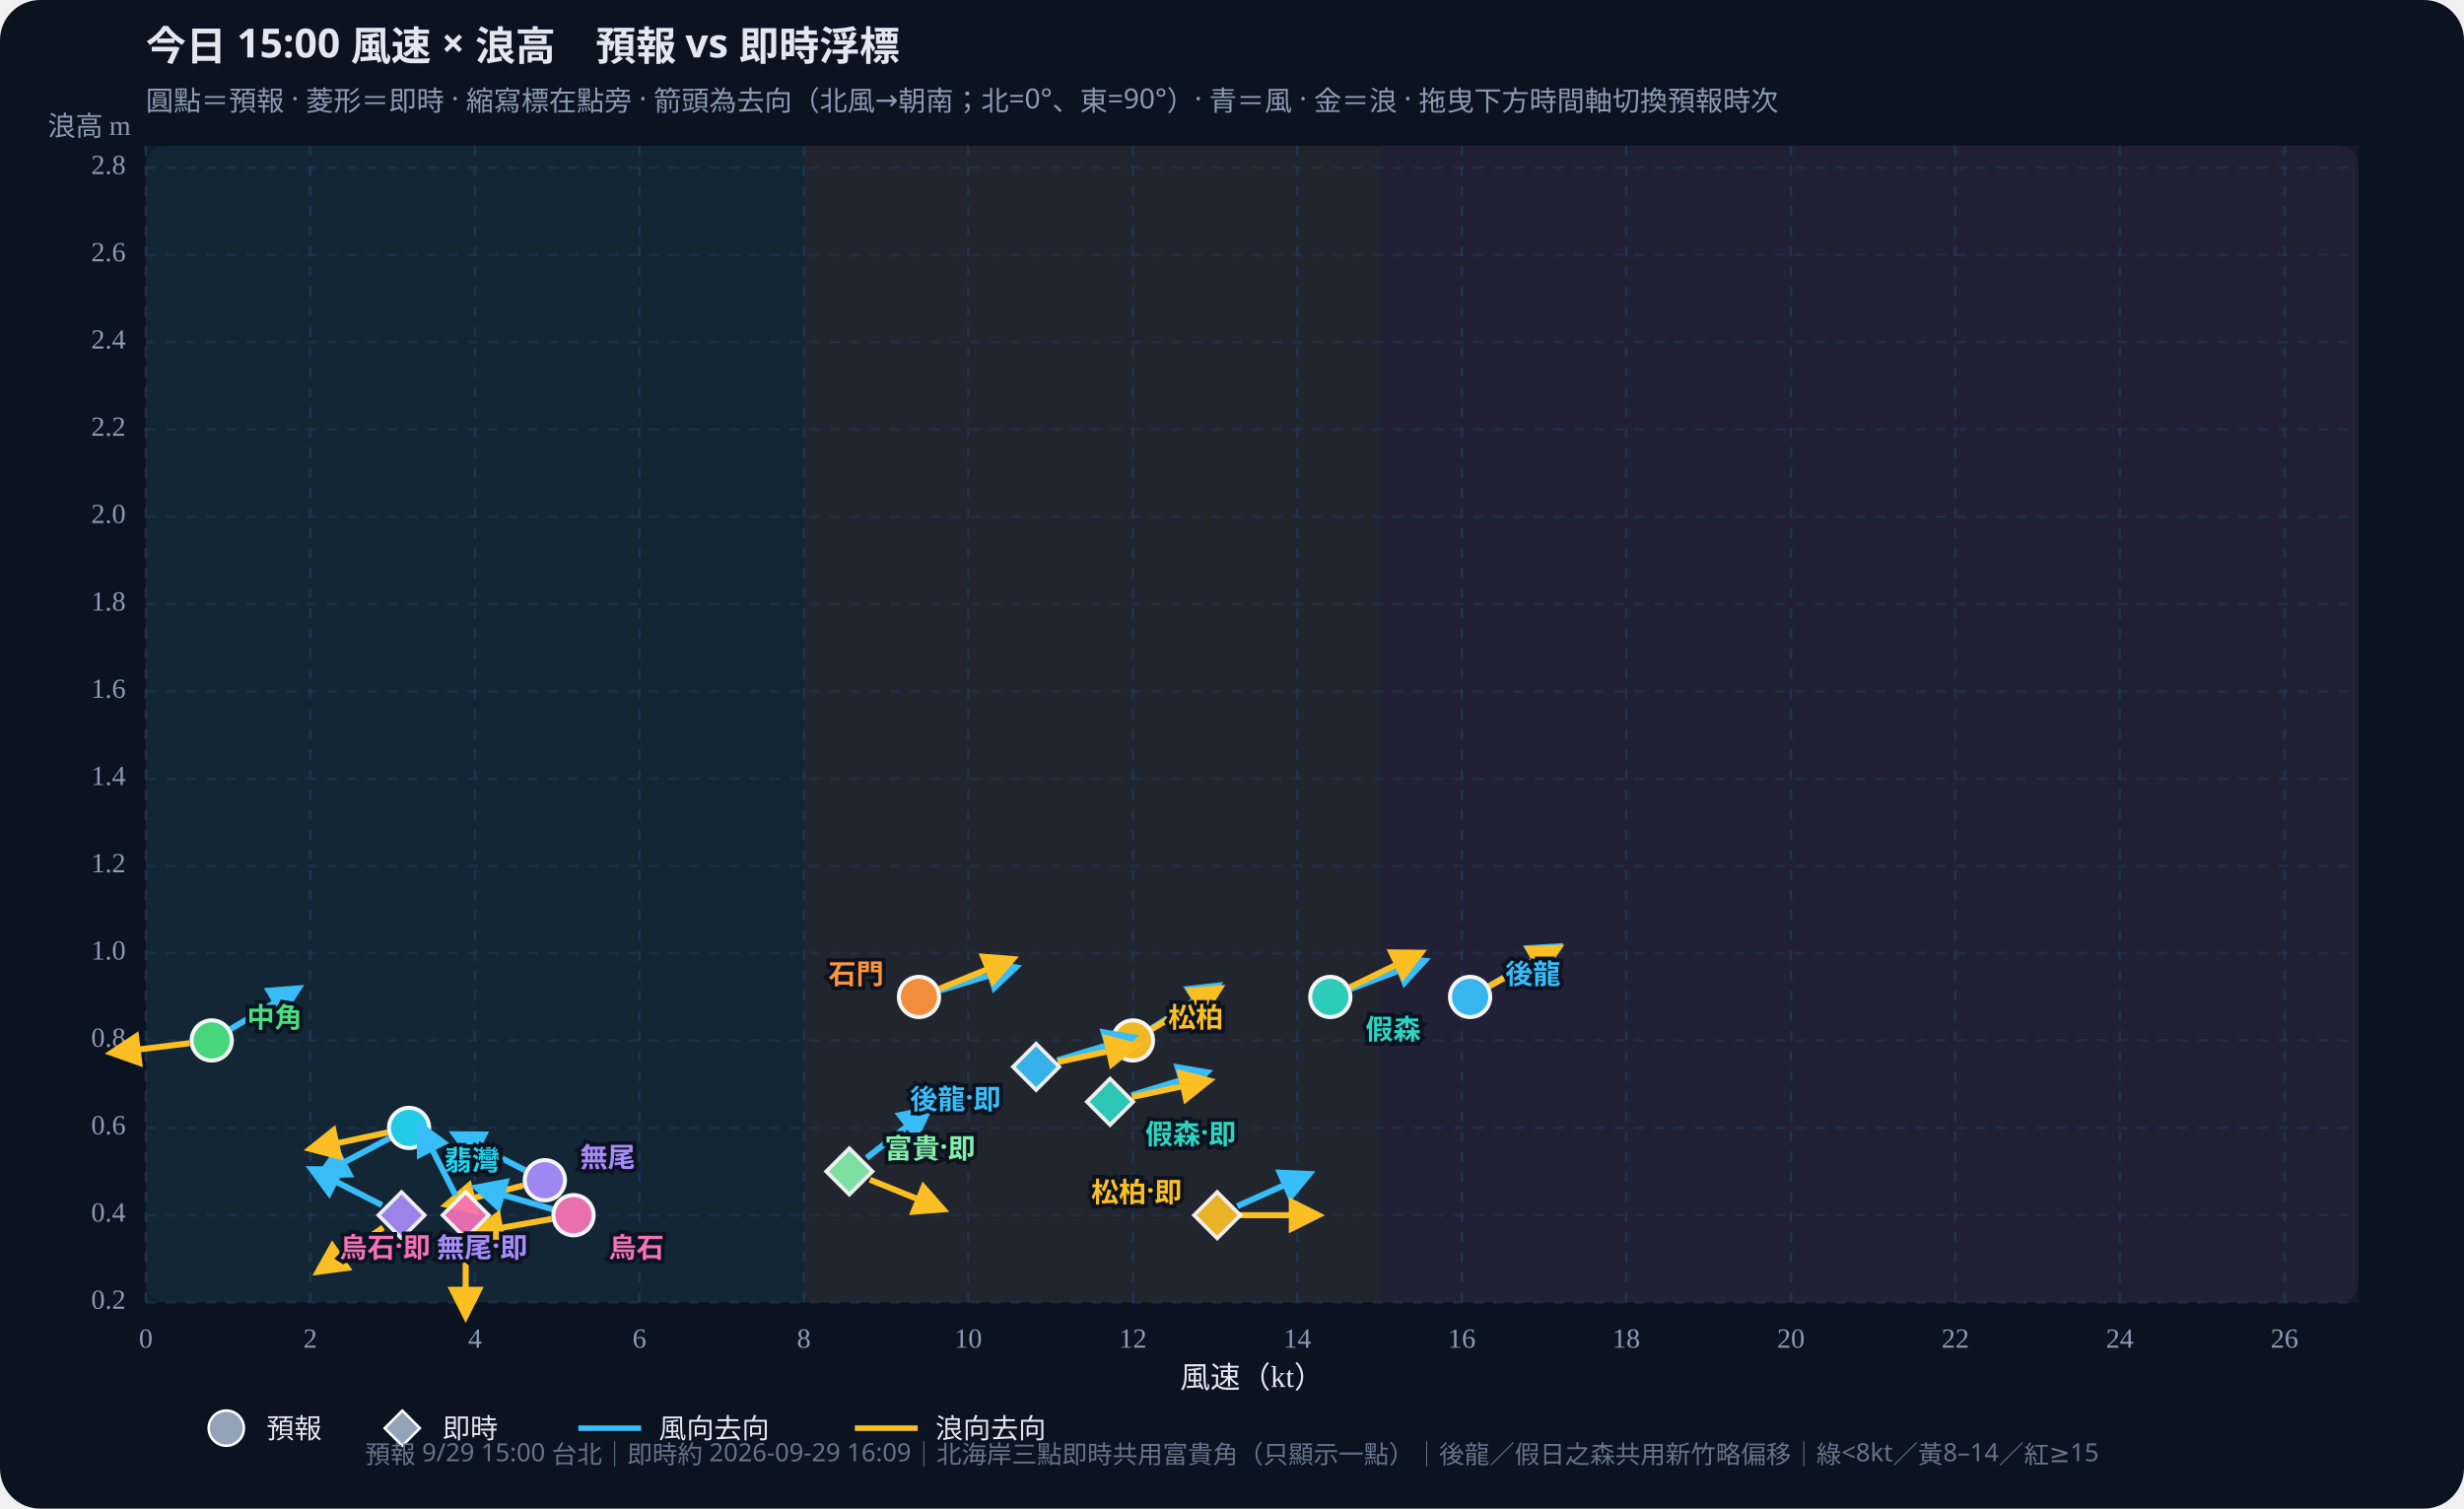
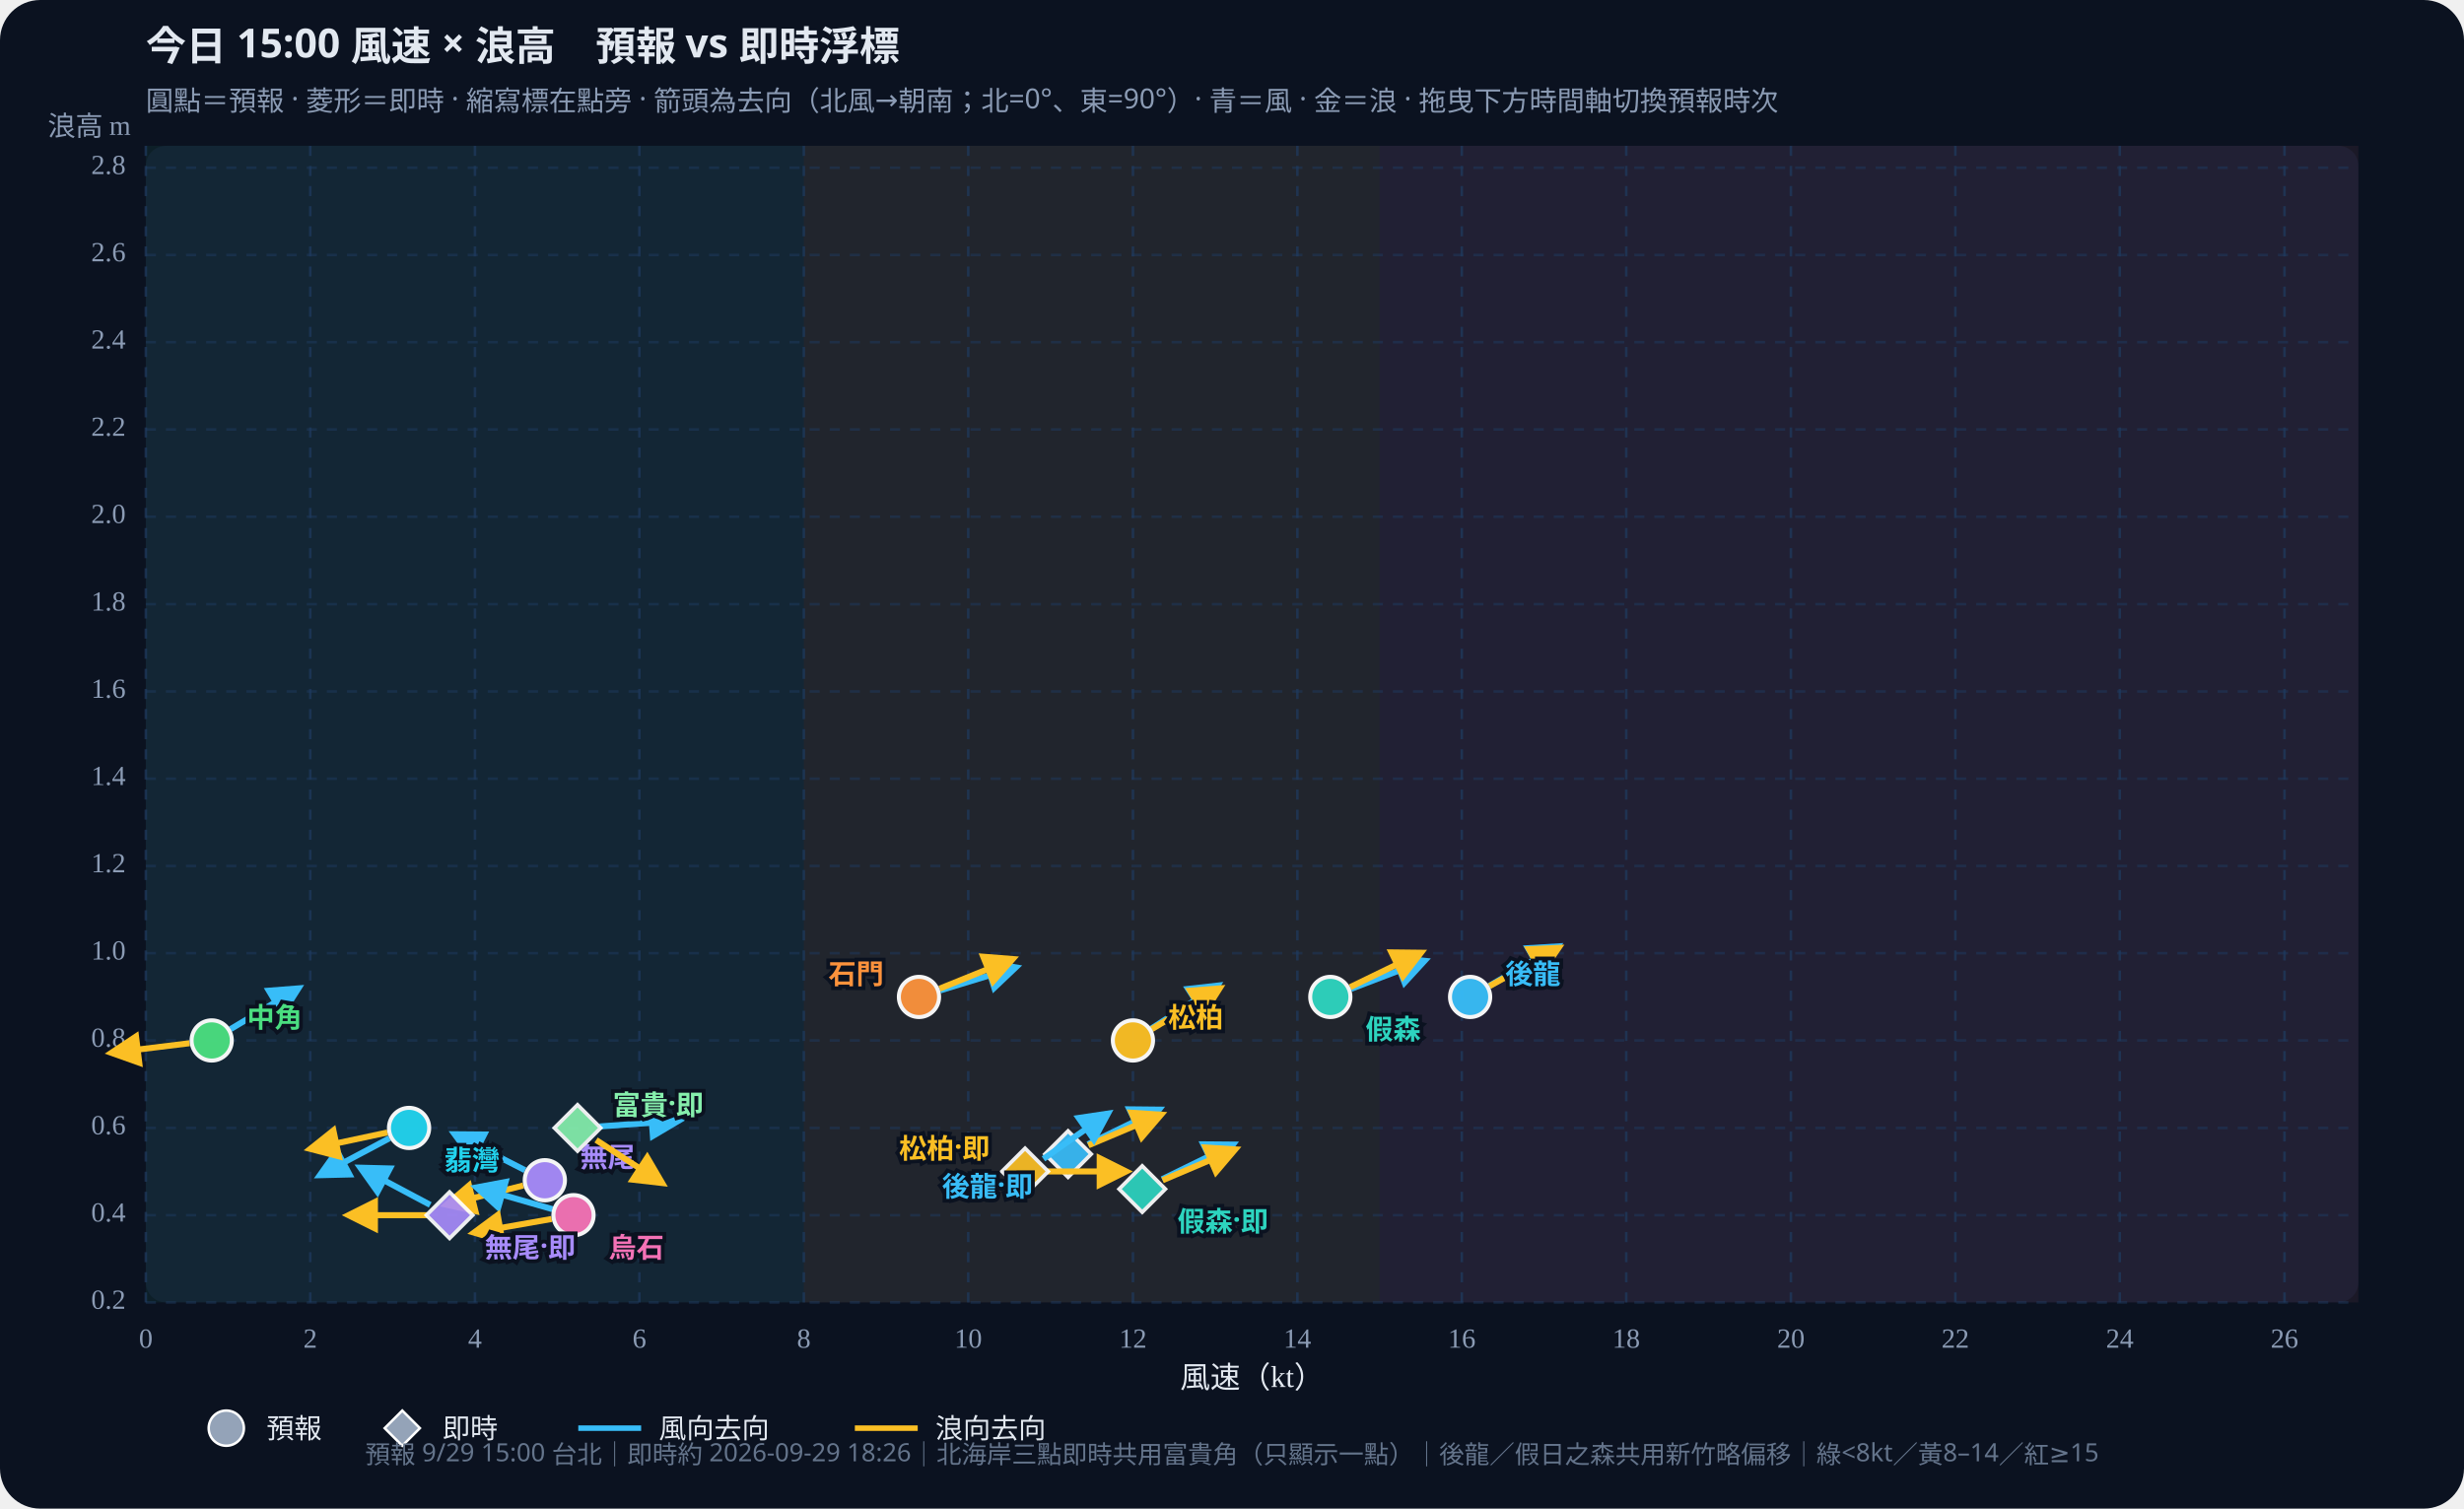
<svg xmlns="http://www.w3.org/2000/svg" id="wws-svg" viewBox="0 0 980 600" role="img" aria-label="風速與浪高散佈圖，可拖曳時間軸切換預報時次" style="width:100%;height:auto;display:block">
  <rect width="980" height="600" fill="#0b1220" rx="16" />
  <rect x="58" y="58" width="880" height="460" fill="#111a2e" rx="8" />
  <rect x="58.0" y="58" width="261.7" height="460" fill="#34d399" opacity="0.07" />
  <rect x="319.7" y="58" width="229.0" height="460" fill="#fbbf24" opacity="0.07" />
  <rect x="548.7" y="58" width="389.3" height="460" fill="#fb7185" opacity="0.07" />
  <defs>
    <marker id="arrow-38bdf8" viewBox="0 0 10 10" refX="8" refY="5" markerWidth="6" markerHeight="6" orient="auto-start-reverse">
      <path d="M0,0 L10,5 L0,10 z" fill="#38bdf8" />
    </marker>
    <marker id="arrow-fbbf24" viewBox="0 0 10 10" refX="8" refY="5" markerWidth="6" markerHeight="6" orient="auto-start-reverse">
      <path d="M0,0 L10,5 L0,10 z" fill="#fbbf24" />
    </marker>
  </defs>
  <text id="wws-title" x="58" y="24" fill="#e2e8f0" font-size="16" font-weight="700" font-family="Noto Sans TC,system-ui,sans-serif">今日 15:00 風速 × 浪高　預報 vs 即時浮標</text>
  <text x="58" y="44" fill="#8b9bb4" font-size="11" font-family="Noto Sans TC,system-ui,sans-serif">圓點＝預報 · 菱形＝即時 · 縮寫標在點旁 · 箭頭為去向（北風→朝南；北=0°、東=90°）· 青＝風 · 金＝浪 · 拖曳下方時間軸切換預報時次</text>
  <line x1="58.0" y1="58" x2="58.0" y2="518" stroke="#1e3a5f" stroke-dasharray="4 4" opacity="0.7" />
  <text x="58.0" y="536" text-anchor="middle" fill="#8b9bb4" font-size="11">0</text>
  <line x1="123.4" y1="58" x2="123.4" y2="518" stroke="#1e3a5f" stroke-dasharray="4 4" opacity="0.7" />
  <text x="123.4" y="536" text-anchor="middle" fill="#8b9bb4" font-size="11">2</text>
  <line x1="188.9" y1="58" x2="188.9" y2="518" stroke="#1e3a5f" stroke-dasharray="4 4" opacity="0.7" />
  <text x="188.9" y="536" text-anchor="middle" fill="#8b9bb4" font-size="11">4</text>
  <line x1="254.3" y1="58" x2="254.3" y2="518" stroke="#1e3a5f" stroke-dasharray="4 4" opacity="0.7" />
  <text x="254.3" y="536" text-anchor="middle" fill="#8b9bb4" font-size="11">6</text>
  <line x1="319.7" y1="58" x2="319.7" y2="518" stroke="#1e3a5f" stroke-dasharray="4 4" opacity="0.7" />
  <text x="319.7" y="536" text-anchor="middle" fill="#8b9bb4" font-size="11">8</text>
  <line x1="385.1" y1="58" x2="385.1" y2="518" stroke="#1e3a5f" stroke-dasharray="4 4" opacity="0.7" />
  <text x="385.1" y="536" text-anchor="middle" fill="#8b9bb4" font-size="11">10</text>
  <line x1="450.6" y1="58" x2="450.6" y2="518" stroke="#1e3a5f" stroke-dasharray="4 4" opacity="0.7" />
  <text x="450.6" y="536" text-anchor="middle" fill="#8b9bb4" font-size="11">12</text>
  <line x1="516.0" y1="58" x2="516.0" y2="518" stroke="#1e3a5f" stroke-dasharray="4 4" opacity="0.7" />
  <text x="516.0" y="536" text-anchor="middle" fill="#8b9bb4" font-size="11">14</text>
  <line x1="581.4" y1="58" x2="581.4" y2="518" stroke="#1e3a5f" stroke-dasharray="4 4" opacity="0.7" />
  <text x="581.4" y="536" text-anchor="middle" fill="#8b9bb4" font-size="11">16</text>
  <line x1="646.8" y1="58" x2="646.8" y2="518" stroke="#1e3a5f" stroke-dasharray="4 4" opacity="0.7" />
  <text x="646.8" y="536" text-anchor="middle" fill="#8b9bb4" font-size="11">18</text>
  <line x1="712.3" y1="58" x2="712.3" y2="518" stroke="#1e3a5f" stroke-dasharray="4 4" opacity="0.7" />
  <text x="712.3" y="536" text-anchor="middle" fill="#8b9bb4" font-size="11">20</text>
  <line x1="777.7" y1="58" x2="777.7" y2="518" stroke="#1e3a5f" stroke-dasharray="4 4" opacity="0.7" />
  <text x="777.7" y="536" text-anchor="middle" fill="#8b9bb4" font-size="11">22</text>
  <line x1="843.1" y1="58" x2="843.1" y2="518" stroke="#1e3a5f" stroke-dasharray="4 4" opacity="0.7" />
  <text x="843.1" y="536" text-anchor="middle" fill="#8b9bb4" font-size="11">24</text>
  <line x1="908.6" y1="58" x2="908.6" y2="518" stroke="#1e3a5f" stroke-dasharray="4 4" opacity="0.7" />
  <text x="908.6" y="536" text-anchor="middle" fill="#8b9bb4" font-size="11">26</text>
  <line x1="58" y1="518.0" x2="938" y2="518.0" stroke="#1e3a5f" stroke-dasharray="4 4" opacity="0.5" />
  <text x="50" y="518.0" text-anchor="end" dominant-baseline="middle" fill="#8b9bb4" font-size="11">0.2</text>
  <line x1="58" y1="483.3" x2="938" y2="483.3" stroke="#1e3a5f" stroke-dasharray="4 4" opacity="0.5" />
  <text x="50" y="483.3" text-anchor="end" dominant-baseline="middle" fill="#8b9bb4" font-size="11">0.4</text>
  <line x1="58" y1="448.6" x2="938" y2="448.6" stroke="#1e3a5f" stroke-dasharray="4 4" opacity="0.5" />
  <text x="50" y="448.6" text-anchor="end" dominant-baseline="middle" fill="#8b9bb4" font-size="11">0.6</text>
  <line x1="58" y1="413.8" x2="938" y2="413.8" stroke="#1e3a5f" stroke-dasharray="4 4" opacity="0.5" />
  <text x="50" y="413.8" text-anchor="end" dominant-baseline="middle" fill="#8b9bb4" font-size="11">0.8</text>
  <line x1="58" y1="379.1" x2="938" y2="379.1" stroke="#1e3a5f" stroke-dasharray="4 4" opacity="0.5" />
  <text x="50" y="379.1" text-anchor="end" dominant-baseline="middle" fill="#8b9bb4" font-size="11">1.0</text>
  <line x1="58" y1="344.4" x2="938" y2="344.4" stroke="#1e3a5f" stroke-dasharray="4 4" opacity="0.5" />
  <text x="50" y="344.4" text-anchor="end" dominant-baseline="middle" fill="#8b9bb4" font-size="11">1.2</text>
  <line x1="58" y1="309.7" x2="938" y2="309.7" stroke="#1e3a5f" stroke-dasharray="4 4" opacity="0.5" />
  <text x="50" y="309.7" text-anchor="end" dominant-baseline="middle" fill="#8b9bb4" font-size="11">1.4</text>
  <line x1="58" y1="275.0" x2="938" y2="275.0" stroke="#1e3a5f" stroke-dasharray="4 4" opacity="0.5" />
  <text x="50" y="275.0" text-anchor="end" dominant-baseline="middle" fill="#8b9bb4" font-size="11">1.6</text>
  <line x1="58" y1="240.3" x2="938" y2="240.3" stroke="#1e3a5f" stroke-dasharray="4 4" opacity="0.5" />
  <text x="50" y="240.3" text-anchor="end" dominant-baseline="middle" fill="#8b9bb4" font-size="11">1.8</text>
  <line x1="58" y1="205.5" x2="938" y2="205.5" stroke="#1e3a5f" stroke-dasharray="4 4" opacity="0.5" />
  <text x="50" y="205.5" text-anchor="end" dominant-baseline="middle" fill="#8b9bb4" font-size="11">2.0</text>
  <line x1="58" y1="170.8" x2="938" y2="170.8" stroke="#1e3a5f" stroke-dasharray="4 4" opacity="0.5" />
  <text x="50" y="170.8" text-anchor="end" dominant-baseline="middle" fill="#8b9bb4" font-size="11">2.2</text>
  <line x1="58" y1="136.1" x2="938" y2="136.1" stroke="#1e3a5f" stroke-dasharray="4 4" opacity="0.5" />
  <text x="50" y="136.1" text-anchor="end" dominant-baseline="middle" fill="#8b9bb4" font-size="11">2.4</text>
  <line x1="58" y1="101.4" x2="938" y2="101.4" stroke="#1e3a5f" stroke-dasharray="4 4" opacity="0.5" />
  <text x="50" y="101.4" text-anchor="end" dominant-baseline="middle" fill="#8b9bb4" font-size="11">2.6</text>
  <line x1="58" y1="66.7" x2="938" y2="66.7" stroke="#1e3a5f" stroke-dasharray="4 4" opacity="0.5" />
  <text x="50" y="66.7" text-anchor="end" dominant-baseline="middle" fill="#8b9bb4" font-size="11">2.8</text>
  <text x="498" y="552" text-anchor="middle" fill="#e2e8f0" font-size="12">風速（kt）</text>
  <text x="52" y="54" text-anchor="end" fill="#8b9bb4" font-size="11">浪高 m</text>
  <g id="wws-forecast-layer">
    <line x1="592.3" y1="392.1" x2="619.3" y2="376.5" stroke="#38bdf8" stroke-width="2.4" marker-end="url(#arrow-38bdf8)" />
    <line x1="592.4" y1="392.2" x2="619.7" y2="377.1" stroke="#fbbf24" stroke-width="2.4" marker-end="url(#arrow-fbbf24)" />
    <circle cx="584.7" cy="396.5" r="8.0" fill="#38bdf8" stroke="#fff" stroke-width="1.6" opacity="0.95" />
    <line x1="537.3" y1="393.3" x2="566.4" y2="382.2" stroke="#38bdf8" stroke-width="2.4" marker-end="url(#arrow-38bdf8)" />
    <line x1="537.0" y1="392.6" x2="565.0" y2="379.0" stroke="#fbbf24" stroke-width="2.4" marker-end="url(#arrow-fbbf24)" />
    <circle cx="529.1" cy="396.5" r="8.0" fill="#2dd4bf" stroke="#fff" stroke-width="1.6" opacity="0.95" />
    <line x1="457.9" y1="409.1" x2="484.1" y2="392.1" stroke="#38bdf8" stroke-width="2.4" marker-end="url(#arrow-38bdf8)" />
    <line x1="458.1" y1="409.3" x2="484.9" y2="393.2" stroke="#fbbf24" stroke-width="2.4" marker-end="url(#arrow-fbbf24)" />
    <circle cx="450.6" cy="413.8" r="8.0" fill="#fbbf24" stroke="#fff" stroke-width="1.6" opacity="0.95" />
    <line x1="91.7" y1="409.3" x2="118.5" y2="393.2" stroke="#38bdf8" stroke-width="2.4" marker-end="url(#arrow-38bdf8)" />
    <line x1="75.4" y1="414.9" x2="44.5" y2="418.7" stroke="#fbbf24" stroke-width="2.4" marker-end="url(#arrow-fbbf24)" />
    <circle cx="84.2" cy="413.8" r="8.0" fill="#4ade80" stroke="#fff" stroke-width="1.6" opacity="0.95" />
    <line x1="154.9" y1="452.7" x2="127.4" y2="467.3" stroke="#38bdf8" stroke-width="2.4" marker-end="url(#arrow-38bdf8)" />
    <line x1="154.1" y1="450.4" x2="123.6" y2="456.9" stroke="#fbbf24" stroke-width="2.4" marker-end="url(#arrow-fbbf24)" />
    <circle cx="162.7" cy="448.6" r="8.0" fill="#22d3ee" stroke="#fff" stroke-width="1.6" opacity="0.95" />
    <line x1="373.9" y1="393.9" x2="403.8" y2="384.8" stroke="#38bdf8" stroke-width="2.4" marker-end="url(#arrow-38bdf8)" />
    <line x1="373.7" y1="393.2" x2="402.6" y2="381.5" stroke="#fbbf24" stroke-width="2.4" marker-end="url(#arrow-fbbf24)" />
    <circle cx="365.5" cy="396.5" r="8.0" fill="#fb923c" stroke="#fff" stroke-width="1.6" opacity="0.95" />
    <line x1="208.8" y1="465.4" x2="181.0" y2="451.2" stroke="#38bdf8" stroke-width="2.4" marker-end="url(#arrow-38bdf8)" />
    <line x1="208.1" y1="471.5" x2="177.8" y2="479.1" stroke="#fbbf24" stroke-width="2.4" marker-end="url(#arrow-fbbf24)" />
    <circle cx="216.7" cy="469.4" r="8.0" fill="#a78bfa" stroke="#fff" stroke-width="1.6" opacity="0.95" />
    <line x1="219.7" y1="480.9" x2="189.7" y2="472.3" stroke="#38bdf8" stroke-width="2.4" marker-end="url(#arrow-38bdf8)" />
    <line x1="219.4" y1="484.8" x2="188.7" y2="490.2" stroke="#fbbf24" stroke-width="2.4" marker-end="url(#arrow-fbbf24)" />
    <circle cx="228.1" cy="483.3" r="8.0" fill="#f472b6" stroke="#fff" stroke-width="1.6" opacity="0.95" />
    <text x="598.7" y="386.5" text-anchor="start" dominant-baseline="central" fill="#38bdf8" font-size="11" font-weight="700" font-family="Noto Sans TC,system-ui,sans-serif" stroke="#0b1220" stroke-width="3" paint-order="stroke">後龍</text>
    <text x="543.1" y="408.5" text-anchor="start" dominant-baseline="central" fill="#2dd4bf" font-size="11" font-weight="700" font-family="Noto Sans TC,system-ui,sans-serif" stroke="#0b1220" stroke-width="3" paint-order="stroke">假森</text>
    <text x="464.6" y="403.8" text-anchor="start" dominant-baseline="central" fill="#fbbf24" font-size="11" font-weight="700" font-family="Noto Sans TC,system-ui,sans-serif" stroke="#0b1220" stroke-width="3" paint-order="stroke">松柏</text>
    <text x="98.2" y="403.8" text-anchor="start" dominant-baseline="central" fill="#4ade80" font-size="11" font-weight="700" font-family="Noto Sans TC,system-ui,sans-serif" stroke="#0b1220" stroke-width="3" paint-order="stroke">中角</text>
    <text x="176.7" y="460.6" text-anchor="start" dominant-baseline="central" fill="#22d3ee" font-size="11" font-weight="700" font-family="Noto Sans TC,system-ui,sans-serif" stroke="#0b1220" stroke-width="3" paint-order="stroke">翡灣</text>
    <text x="351.5" y="386.5" text-anchor="end" dominant-baseline="central" fill="#fb923c" font-size="11" font-weight="700" font-family="Noto Sans TC,system-ui,sans-serif" stroke="#0b1220" stroke-width="3" paint-order="stroke">石門</text>
    <text x="230.7" y="459.4" text-anchor="start" dominant-baseline="central" fill="#a78bfa" font-size="11" font-weight="700" font-family="Noto Sans TC,system-ui,sans-serif" stroke="#0b1220" stroke-width="3" paint-order="stroke">無尾</text>
    <text x="242.1" y="495.3" text-anchor="start" dominant-baseline="central" fill="#f472b6" font-size="11" font-weight="700" font-family="Noto Sans TC,system-ui,sans-serif" stroke="#0b1220" stroke-width="3" paint-order="stroke">烏石</text>
  </g>
  <g id="wws-live-layer">
-     <line x1="420.5" y1="421.7" x2="450.4" y2="412.6" stroke="#38bdf8" stroke-width="2.4" marker-end="url(#arrow-38bdf8)" />
-     <line x1="420.7" y1="422.4" x2="451.2" y2="415.9" stroke="#fbbf24" stroke-width="2.4" marker-end="url(#arrow-fbbf24)" />
-     <polygon points="412.1,415.1 421.3,424.3 412.1,433.5 402.9,424.3" fill="#38bdf8" stroke="#fff" stroke-width="1.5" opacity="0.92" />
-     <line x1="450.0" y1="435.6" x2="479.8" y2="426.5" stroke="#38bdf8" stroke-width="2.4" marker-end="url(#arrow-38bdf8)" />
-     <line x1="450.2" y1="436.3" x2="480.7" y2="429.8" stroke="#fbbf24" stroke-width="2.4" marker-end="url(#arrow-fbbf24)" />
-     <polygon points="441.5,429.0 450.7,438.2 441.5,447.4 432.3,438.2" fill="#2dd4bf" stroke="#fff" stroke-width="1.5" opacity="0.92" />
-     <line x1="492.1" y1="479.7" x2="520.6" y2="467.0" stroke="#38bdf8" stroke-width="2.4" marker-end="url(#arrow-38bdf8)" />
-     <line x1="492.9" y1="483.3" x2="524.1" y2="483.3" stroke="#fbbf24" stroke-width="2.4" marker-end="url(#arrow-fbbf24)" />
-     <polygon points="484.1,474.1 493.3,483.3 484.1,492.5 474.9,483.3" fill="#fbbf24" stroke="#fff" stroke-width="1.5" opacity="0.92" />
-     <line x1="344.7" y1="460.5" x2="369.3" y2="441.3" stroke="#38bdf8" stroke-width="2.4" marker-end="url(#arrow-38bdf8)" />
-     <line x1="346.0" y1="469.2" x2="374.9" y2="480.9" stroke="#fbbf24" stroke-width="2.4" marker-end="url(#arrow-fbbf24)" />
-     <polygon points="337.8,456.7 347.0,465.9 337.8,475.1 328.6,465.9" fill="#86efac" stroke="#fff" stroke-width="1.5" opacity="0.92" />
-     <line x1="151.9" y1="479.3" x2="124.1" y2="465.1" stroke="#38bdf8" stroke-width="2.4" marker-end="url(#arrow-38bdf8)" />
-     <line x1="152.4" y1="488.2" x2="126.6" y2="505.7" stroke="#fbbf24" stroke-width="2.4" marker-end="url(#arrow-fbbf24)" />
-     <polygon points="159.7,474.1 168.9,483.3 159.7,492.5 150.5,483.3" fill="#a78bfa" stroke="#fff" stroke-width="1.5" opacity="0.92" />
-     <line x1="181.2" y1="475.4" x2="167.0" y2="447.6" stroke="#38bdf8" stroke-width="2.4" marker-end="url(#arrow-38bdf8)" />
-     <line x1="185.2" y1="492.1" x2="185.2" y2="523.3" stroke="#fbbf24" stroke-width="2.4" marker-end="url(#arrow-fbbf24)" />
-     <polygon points="185.2,474.1 194.4,483.3 185.2,492.5 176.0,483.3" fill="#f472b6" stroke="#fff" stroke-width="1.5" opacity="0.92" />
-     <text x="398.1" y="436.3" text-anchor="end" dominant-baseline="central" fill="#38bdf8" font-size="11" font-weight="700" font-family="Noto Sans TC,system-ui,sans-serif" stroke="#0b1220" stroke-width="3" paint-order="stroke">後龍·即</text>
-     <text x="455.5" y="450.2" text-anchor="start" dominant-baseline="central" fill="#2dd4bf" font-size="11" font-weight="700" font-family="Noto Sans TC,system-ui,sans-serif" stroke="#0b1220" stroke-width="3" paint-order="stroke">假森·即</text>
-     <text x="470.1" y="473.3" text-anchor="end" dominant-baseline="central" fill="#fbbf24" font-size="11" font-weight="700" font-family="Noto Sans TC,system-ui,sans-serif" stroke="#0b1220" stroke-width="3" paint-order="stroke">松柏·即</text>
-     <text x="351.8" y="455.9" text-anchor="start" dominant-baseline="central" fill="#86efac" font-size="11" font-weight="700" font-family="Noto Sans TC,system-ui,sans-serif" stroke="#0b1220" stroke-width="3" paint-order="stroke">富貴·即</text>
-     <text x="173.7" y="495.3" text-anchor="start" dominant-baseline="central" fill="#a78bfa" font-size="11" font-weight="700" font-family="Noto Sans TC,system-ui,sans-serif" stroke="#0b1220" stroke-width="3" paint-order="stroke">無尾·即</text>
-     <text x="171.2" y="495.3" text-anchor="end" dominant-baseline="central" fill="#f472b6" font-size="11" font-weight="700" font-family="Noto Sans TC,system-ui,sans-serif" stroke="#0b1220" stroke-width="3" paint-order="stroke">烏石·即</text>
+     <line x1="432.7" y1="455.1" x2="460.8" y2="441.4" stroke="#38bdf8" stroke-width="2.4" marker-end="url(#arrow-38bdf8)" />
+     <line x1="432.9" y1="455.5" x2="461.6" y2="443.4" stroke="#fbbf24" stroke-width="2.4" marker-end="url(#arrow-fbbf24)" />
+     <polygon points="424.8,449.8 434.0,459.0 424.8,468.2 415.6,459.0" fill="#38bdf8" stroke="#fff" stroke-width="1.5" opacity="0.92" />
+     <line x1="462.2" y1="469.0" x2="490.2" y2="455.3" stroke="#38bdf8" stroke-width="2.4" marker-end="url(#arrow-38bdf8)" />
+     <line x1="462.4" y1="469.4" x2="491.1" y2="457.2" stroke="#fbbf24" stroke-width="2.4" marker-end="url(#arrow-fbbf24)" />
+     <polygon points="454.3,463.7 463.5,472.9 454.3,482.1 445.1,472.9" fill="#2dd4bf" stroke="#fff" stroke-width="1.5" opacity="0.92" />
+     <line x1="415.0" y1="460.9" x2="440.5" y2="443.0" stroke="#38bdf8" stroke-width="2.4" marker-end="url(#arrow-38bdf8)" />
+     <line x1="416.5" y1="465.9" x2="447.7" y2="465.9" stroke="#fbbf24" stroke-width="2.4" marker-end="url(#arrow-fbbf24)" />
+     <polygon points="407.7,456.7 416.9,465.9 407.7,475.1 398.5,465.9" fill="#fbbf24" stroke="#fff" stroke-width="1.5" opacity="0.92" />
+     <line x1="238.5" y1="448.0" x2="269.6" y2="445.8" stroke="#38bdf8" stroke-width="2.4" marker-end="url(#arrow-38bdf8)" />
+     <line x1="237.1" y1="453.4" x2="263.2" y2="470.4" stroke="#fbbf24" stroke-width="2.4" marker-end="url(#arrow-fbbf24)" />
+     <polygon points="229.7,439.4 238.9,448.6 229.7,457.8 220.5,448.6" fill="#86efac" stroke="#fff" stroke-width="1.5" opacity="0.92" />
+     <line x1="171.1" y1="479.2" x2="143.5" y2="464.5" stroke="#38bdf8" stroke-width="2.4" marker-end="url(#arrow-38bdf8)" />
+     <line x1="170.0" y1="483.3" x2="138.8" y2="483.3" stroke="#fbbf24" stroke-width="2.4" marker-end="url(#arrow-fbbf24)" />
+     <polygon points="178.8,474.1 188.0,483.3 178.8,492.5 169.6,483.3" fill="#a78bfa" stroke="#fff" stroke-width="1.5" opacity="0.92" />
+     <text x="410.8" y="471.0" text-anchor="end" dominant-baseline="central" fill="#38bdf8" font-size="11" font-weight="700" font-family="Noto Sans TC,system-ui,sans-serif" stroke="#0b1220" stroke-width="3" paint-order="stroke">後龍·即</text>
+     <text x="468.3" y="484.9" text-anchor="start" dominant-baseline="central" fill="#2dd4bf" font-size="11" font-weight="700" font-family="Noto Sans TC,system-ui,sans-serif" stroke="#0b1220" stroke-width="3" paint-order="stroke">假森·即</text>
+     <text x="393.7" y="455.9" text-anchor="end" dominant-baseline="central" fill="#fbbf24" font-size="11" font-weight="700" font-family="Noto Sans TC,system-ui,sans-serif" stroke="#0b1220" stroke-width="3" paint-order="stroke">松柏·即</text>
+     <text x="243.7" y="438.6" text-anchor="start" dominant-baseline="central" fill="#86efac" font-size="11" font-weight="700" font-family="Noto Sans TC,system-ui,sans-serif" stroke="#0b1220" stroke-width="3" paint-order="stroke">富貴·即</text>
+     <text x="192.8" y="495.3" text-anchor="start" dominant-baseline="central" fill="#a78bfa" font-size="11" font-weight="700" font-family="Noto Sans TC,system-ui,sans-serif" stroke="#0b1220" stroke-width="3" paint-order="stroke">無尾·即</text>
  </g>
  <circle cx="90" cy="568" r="7" fill="#94a3b8" stroke="#fff" />
  <text x="106" y="572" fill="#e2e8f0" font-size="11" font-family="Noto Sans TC,system-ui,sans-serif">預報</text>
  <polygon points="160,561 167,568 160,575 153,568" fill="#94a3b8" stroke="#fff" />
  <text x="176" y="572" fill="#e2e8f0" font-size="11" font-family="Noto Sans TC,system-ui,sans-serif">即時</text>
  <line x1="230" y1="568" x2="255" y2="568" stroke="#38bdf8" stroke-width="2.2" />
  <text x="262" y="572" fill="#e2e8f0" font-size="11" font-family="Noto Sans TC,system-ui,sans-serif">風向去向</text>
  <line x1="340" y1="568" x2="365" y2="568" stroke="#fbbf24" stroke-width="2.2" />
  <text x="372" y="572" fill="#e2e8f0" font-size="11" font-family="Noto Sans TC,system-ui,sans-serif">浪向去向</text>
-   <text id="wws-foot" x="490" y="582" text-anchor="middle" fill="#64748b" font-size="10" font-family="Noto Sans TC,system-ui,sans-serif">預報 9/29 15:00 台北｜即時約 2026-09-29 16:09｜北海岸三點即時共用富貴角（只顯示一點）｜後龍／假日之森共用新竹略偏移｜綠&lt;8kt／黃8–14／紅≥15</text>
+   <text id="wws-foot" x="490" y="582" text-anchor="middle" fill="#64748b" font-size="10" font-family="Noto Sans TC,system-ui,sans-serif">預報 9/29 15:00 台北｜即時約 2026-09-29 18:26｜北海岸三點即時共用富貴角（只顯示一點）｜後龍／假日之森共用新竹略偏移｜綠&lt;8kt／黃8–14／紅≥15</text>
</svg>
